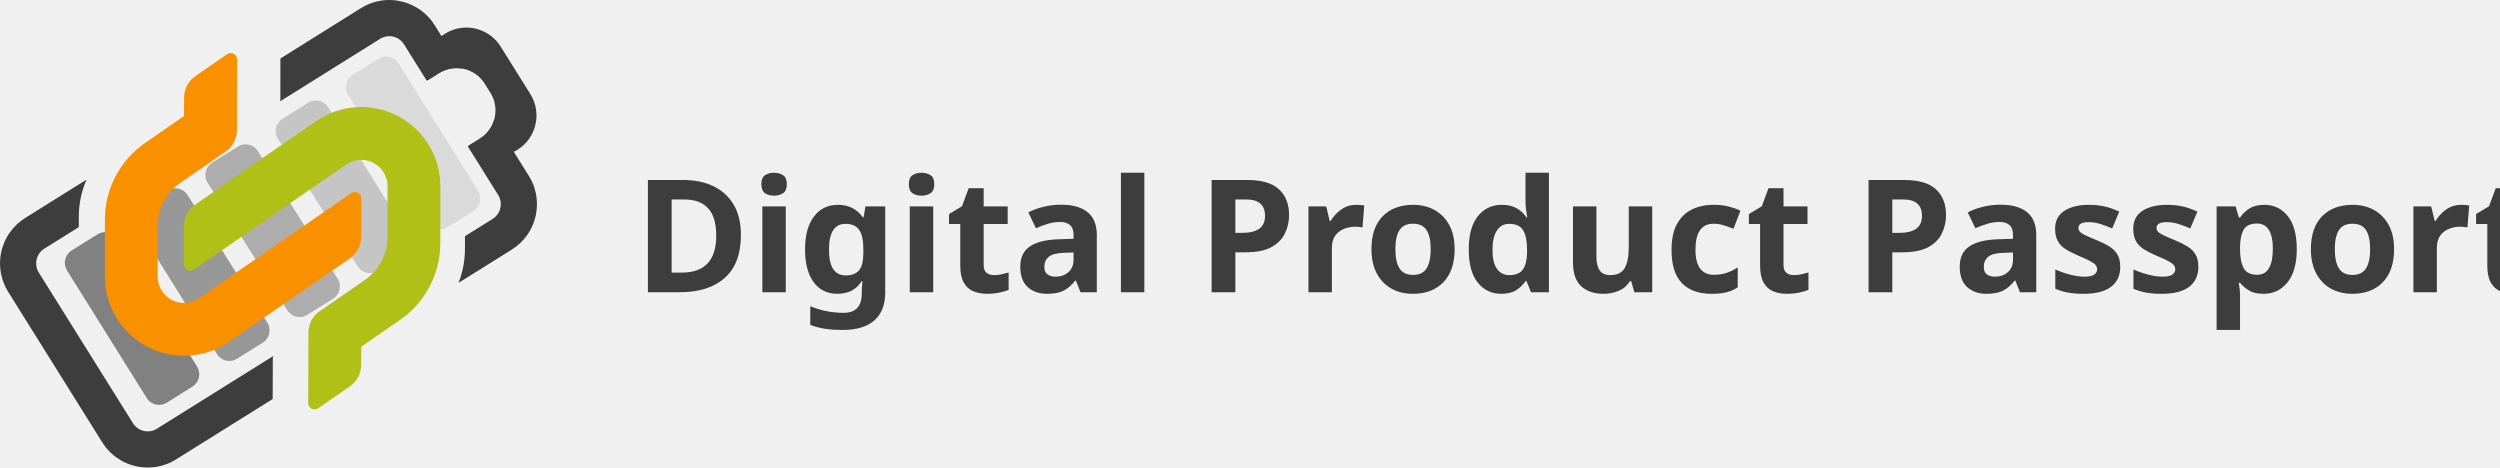
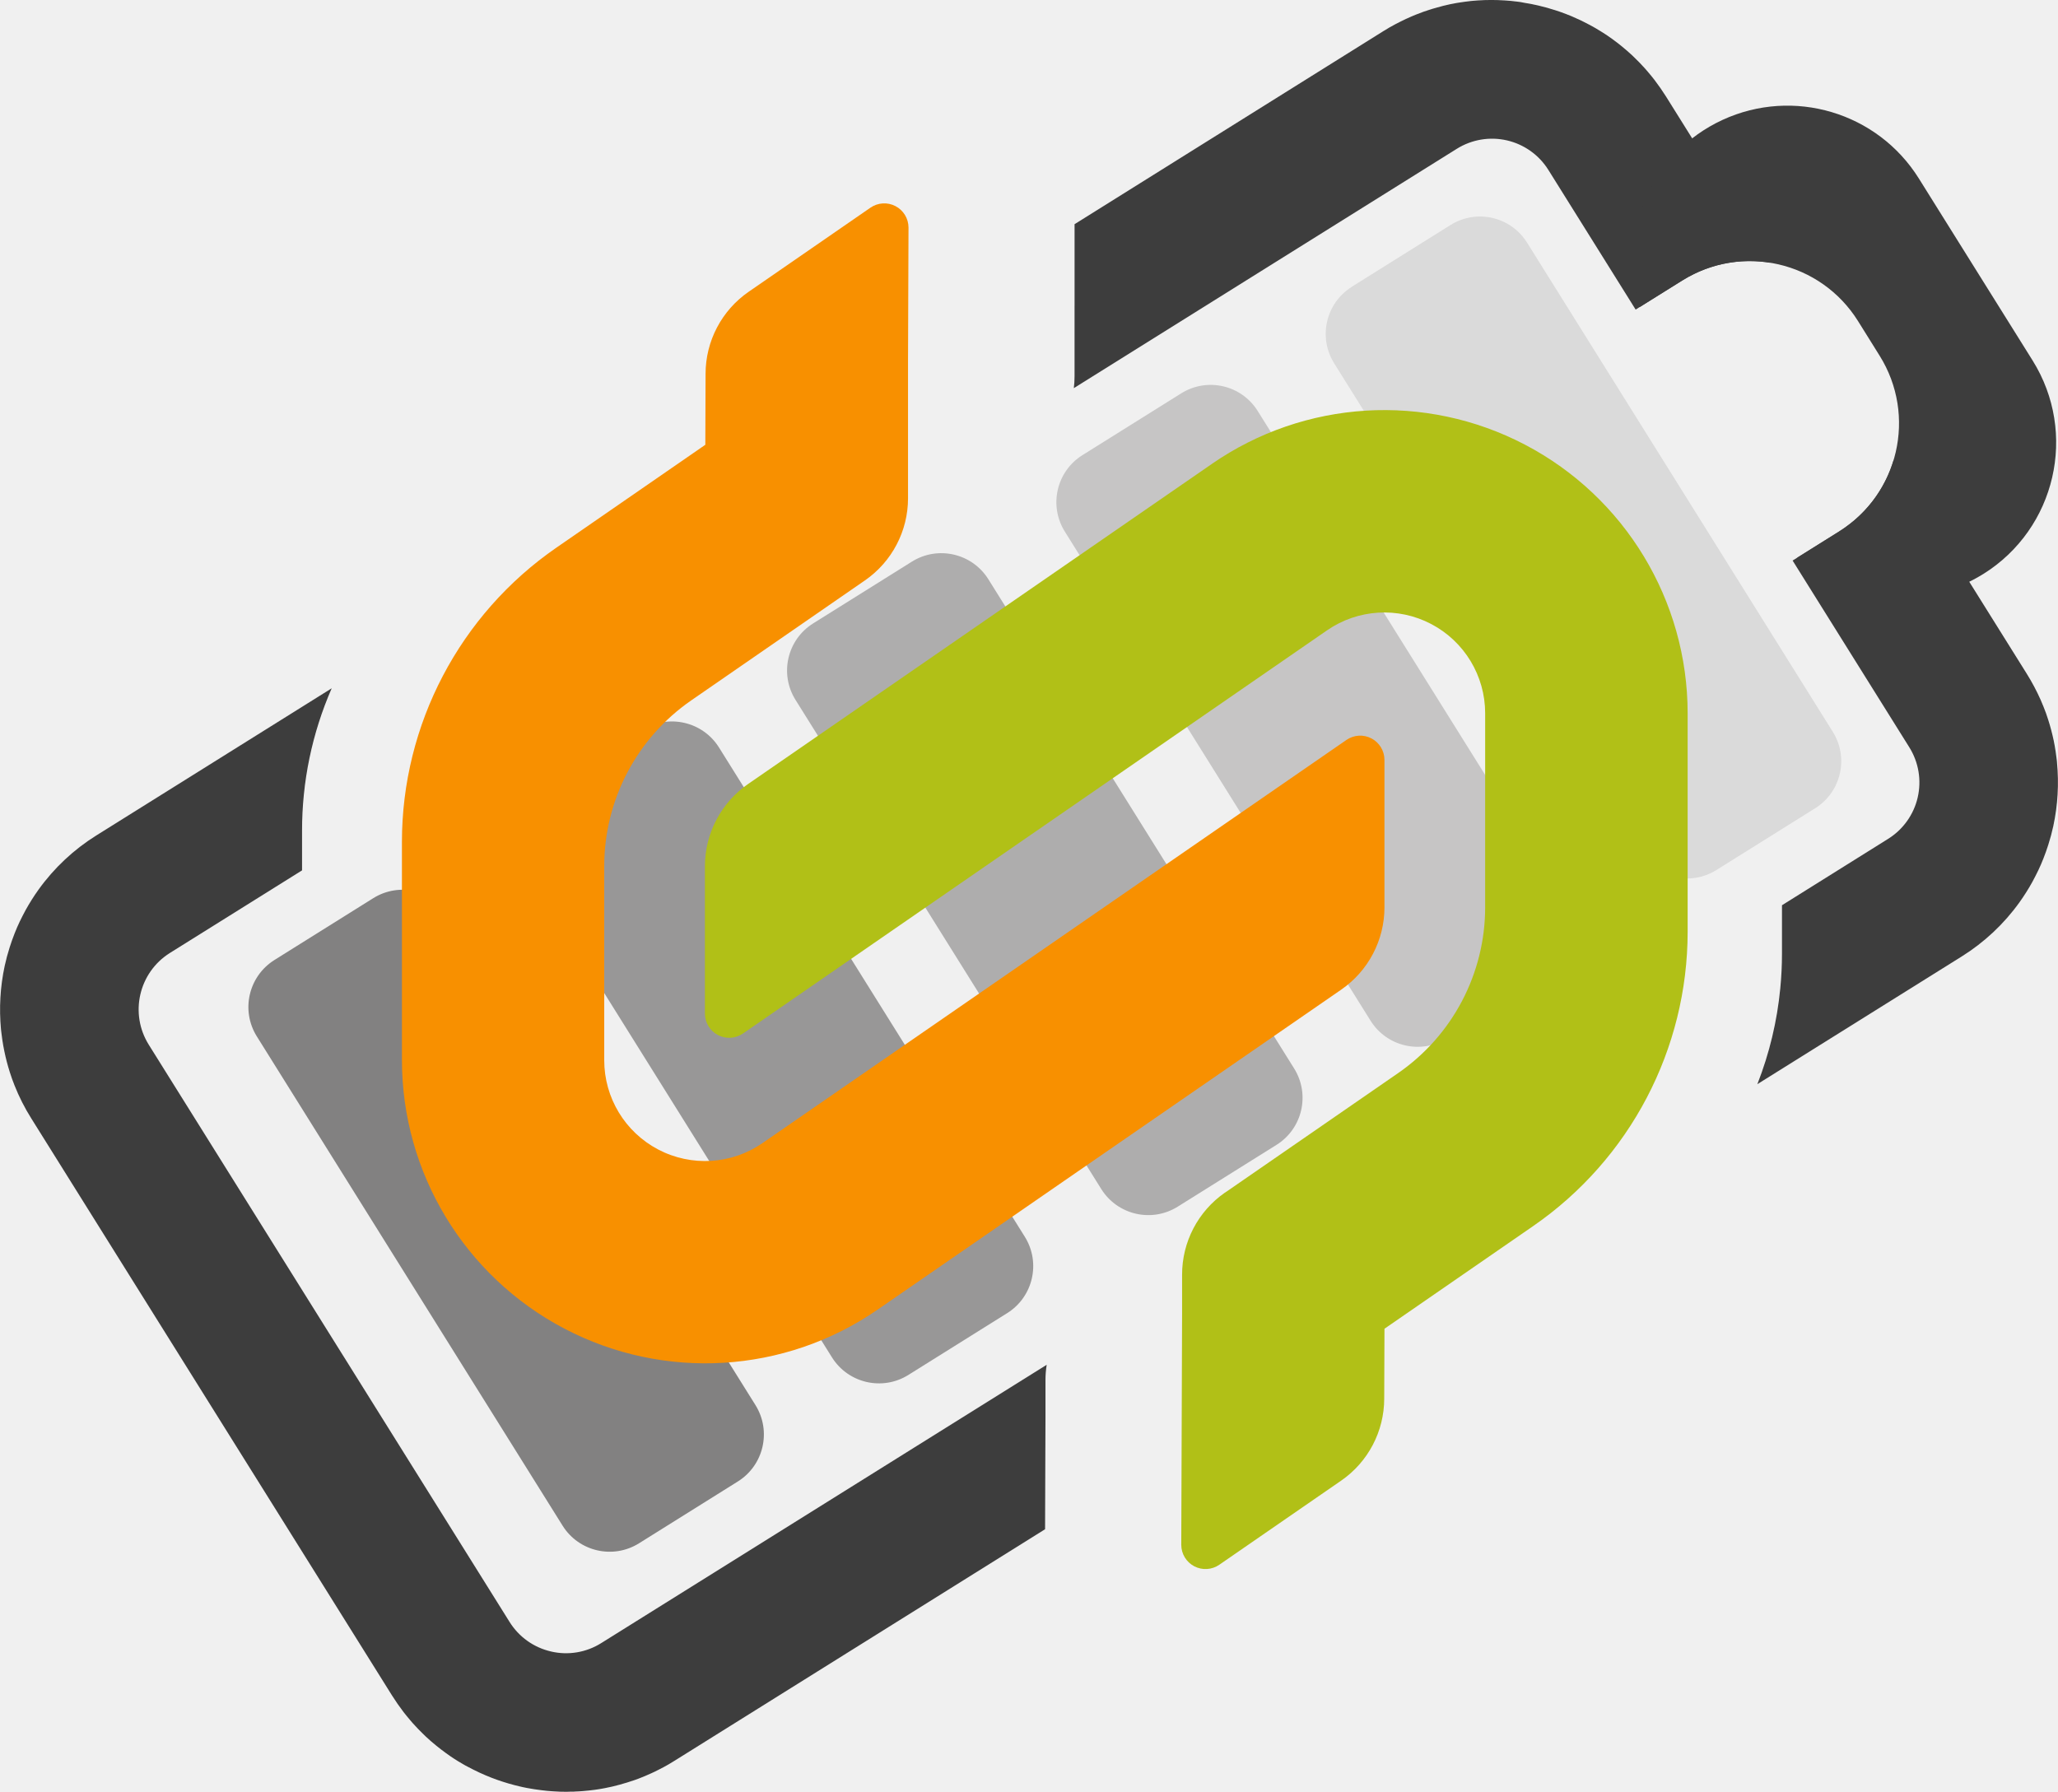
- <svg xmlns="http://www.w3.org/2000/svg" width="620.218" height="116" viewBox="0 0 620.218 116">
+ <svg xmlns="http://www.w3.org/2000/svg" id="Group_68" data-name="Group 68" width="133.215" height="116" viewBox="0 0 133.215 116">
  <defs>
    <clipPath id="clip-path">
      <rect id="Rectangle_190" data-name="Rectangle 190" width="133.215" height="116" fill="none" />
    </clipPath>
    <clipPath id="clip-path-2">
      <rect id="Rectangle_184" data-name="Rectangle 184" width="33.369" height="42.846" fill="none" />
    </clipPath>
  </defs>
-   <g id="Group_68" data-name="Group 68">
-     <g id="Group_67" data-name="Group 67" clip-path="url(#clip-path)">
-       <g id="Group_66" data-name="Group 66">
-         <path id="Path_136" data-name="Path 136" d="M110.038,76.59l9.882-6.176v5.293l-14.442,9.027a23.082,23.082,0,0,1,4.56-8.144" transform="translate(-67.604 -45.13)" fill="#fff" />
-         <path id="Path_137" data-name="Path 137" d="M238.716,17.007a8.2,8.2,0,0,0-4.855.7l-5.677-9.081a8.792,8.792,0,0,0-12.122-2.8L193.7,19.8V15.381l0-.869L213.685,2.023c.266-.169.539-.323.815-.47.09-.05.183-.1.276-.14.251-.129.5-.248.761-.355Q215.667,1,215.8.95c.162-.068.326-.129.5-.19.126-.043.255-.086.381-.126.148-.047.295-.093.445-.133a12.89,12.89,0,0,1,1.788-.377c.3-.043.6-.075.9-.093a13.254,13.254,0,0,1,1.731,0l.413.032c.136.014.273.029.41.047s.276.036.413.057c.312.047.625.108.934.18.384.09.765.194,1.135.316.111.036.219.072.33.111.245.086.485.18.726.28a.268.268,0,0,1,.046.022,12.41,12.41,0,0,1,1.121.539h0c.122.068.241.136.359.2s.241.144.356.215c.237.144.47.3.7.467.115.079.226.162.337.251s.212.165.316.251c.233.187.46.388.679.592.075.075.154.147.229.226.151.144.294.294.431.445.122.126.237.259.349.391.14.165.28.334.413.506.266.348.517.707.754,1.084v0Z" transform="translate(-124.147 0)" fill="#fff" />
-         <path id="Path_138" data-name="Path 138" d="M41.3,189.7,67.667,173.22l-.018,5.3L43.677,193.5c-.136.086-.269.165-.409.248-.2.115-.406.226-.614.33-.176.093-.355.18-.535.259-.1.047-.194.09-.294.129s-.173.075-.259.108c-.162.068-.327.133-.5.19-.323.115-.646.215-.973.3s-.65.162-.977.226c-.219.043-.442.079-.664.108-.122.018-.244.032-.37.043s-.23.025-.345.032c-.158.014-.316.022-.478.029-.1.007-.194.007-.291.011a.393.393,0,0,0-.065,0q-.549.011-1.088-.022l-.413-.032c-.136-.014-.273-.029-.409-.047s-.276-.036-.413-.057-.294-.047-.441-.075l-.273-.054c-.071-.018-.147-.032-.219-.05a13.451,13.451,0,0,1-1.465-.427c-.244-.086-.485-.18-.725-.28a.185.185,0,0,1-.047-.022c-.129-.054-.255-.111-.381-.169-.251-.115-.5-.241-.74-.37-.122-.065-.244-.133-.363-.2-.359-.212-.711-.438-1.052-.682-.115-.079-.226-.162-.337-.251s-.212-.165-.316-.251c-.233-.187-.463-.388-.679-.592-.075-.075-.154-.147-.23-.226-.15-.144-.294-.294-.431-.445-.122-.126-.237-.259-.348-.391-.14-.165-.28-.334-.413-.506-.265-.348-.517-.707-.754-1.084v0L2.018,151.916A13.188,13.188,0,0,1,.944,149.8q-.172-.431-.313-.873A11.747,11.747,0,0,1,.28,147.6c-.05-.244-.093-.485-.129-.729-.029-.183-.05-.366-.072-.546,0-.047-.011-.093-.014-.136A13.262,13.262,0,0,1,.3,142.074v0c.046-.2.093-.406.147-.607v0c.054-.2.115-.4.176-.6.093-.3.2-.6.316-.891v0c.1-.262.215-.517.334-.772s.248-.5.384-.75a13.526,13.526,0,0,1,.837-1.325,13.226,13.226,0,0,1,3.745-3.508l15.235-9.523a23.147,23.147,0,0,0-1.749,6.388L8.621,137.413a8.8,8.8,0,0,0-2.8,12.122L29.178,186.9A8.793,8.793,0,0,0,41.3,189.7" transform="translate(0 -79.529)" fill="#fff" />
-         <path id="Path_139" data-name="Path 139" d="M246.849,205.694a23.084,23.084,0,0,1-4.244,7.946l-12.546,7.842.011-3.26v-2.04Z" transform="translate(-147.451 -131.835)" fill="#fff" />
-         <path id="Path_140" data-name="Path 140" d="M335.958,106.659v0c-.043.2-.09.406-.147.607v0c-.054.2-.111.406-.176.6-.093.3-.2.6-.316.891v0c-.1.262-.212.517-.334.772s-.248.5-.384.75a13.462,13.462,0,0,1-.837,1.325,13.226,13.226,0,0,1-3.745,3.508L316.8,123.388a23.028,23.028,0,0,0,1.487-6.223l9.354-5.846a8.8,8.8,0,0,0,2.8-12.122l-7.58-12.129a8.2,8.2,0,0,0,2.758-4.054l8.629,13.806c.086.136.169.273.248.413.162.276.309.557.445.84.068.14.133.284.2.427.129.287.244.575.348.865.05.147.1.291.147.438a11.755,11.755,0,0,1,.352,1.332c.05.244.093.485.129.729.029.183.05.366.072.546,0,.047.011.093.014.136a13.263,13.263,0,0,1-.237,4.111" transform="translate(-203.044 -53.206)" fill="#fff" />
-         <path id="Path_141" data-name="Path 141" d="M133.155,49.342c0-.043-.011-.09-.014-.136-.022-.18-.043-.363-.072-.546-.036-.244-.079-.485-.129-.729a13.752,13.752,0,0,0-.352-1.332c-.047-.147-.1-.291-.147-.438-.107-.291-.223-.578-.348-.865-.065-.144-.129-.287-.2-.427-.137-.284-.288-.564-.446-.84-.079-.14-.162-.276-.248-.413l-8.629-13.806a8.2,8.2,0,0,1-2.758,4.054,7.805,7.805,0,0,1-.768.546L116.34,36.1l-.3.187,7.551,12.083a4.3,4.3,0,0,1-1.372,5.935L115.352,58.6v3.142q0,1.12-.108,2.219a23.028,23.028,0,0,1-1.487,6.223l13.221-8.262a13.226,13.226,0,0,0,3.745-3.508,13.459,13.459,0,0,0,.837-1.325c.136-.248.262-.5.384-.75s.23-.51.334-.772v0c.115-.294.223-.592.316-.89.061-.2.122-.4.176-.6v0c.053-.2.1-.4.147-.607v0a13.485,13.485,0,0,0,.237-4.111M98.921,68.868s0,0-.007.007A12.985,12.985,0,0,1,96.609,70.9l-10.05,6.941-1.149.794H85.4a6.45,6.45,0,0,0-2.779,5.329v2.42l-.011,3.26,12.546-7.842a23.191,23.191,0,0,0,5.232-13.857Zm-63.247,38.04a4.282,4.282,0,0,1-2.686-1.914L9.634,67.629A4.314,4.314,0,0,1,11,61.69l8.556-5.347V53.78a22.99,22.99,0,0,1,1.921-9.225L6.245,54.078A13.222,13.222,0,0,0,2.5,57.586a13.592,13.592,0,0,0-.837,1.325c-.136.248-.262.5-.384.75s-.229.51-.334.772v0c-.115.294-.222.592-.316.891-.061.2-.122.4-.176.6v0c-.054.2-.1.4-.147.607v0a13.5,13.5,0,0,0-.237,4.111c0,.043.011.09.015.136.022.18.043.363.071.546.036.244.079.485.13.729A13.13,13.13,0,0,0,.636,69.4q.139.442.312.873a13.13,13.13,0,0,0,1.073,2.115l23.354,37.362v0c.237.377.488.736.754,1.084.133.172.273.341.413.506.111.133.226.266.348.391.136.151.28.3.431.445.075.079.154.151.23.226.215.2.445.406.679.592.1.086.208.169.316.251s.223.172.338.251a11.163,11.163,0,0,0,1.052.682c.118.072.241.14.362.2.245.129.489.255.74.37.126.057.251.115.381.169a.192.192,0,0,0,.047.022c.241.1.481.194.726.28a13.455,13.455,0,0,0,1.465.427c.072.018.147.032.219.05l.273.054q.221.043.441.075c.137.022.273.043.413.057s.273.032.409.047l.413.032c.28.022.56.029.84.029.083,0,.166,0,.248-.007a.394.394,0,0,1,.065,0c.1,0,.194,0,.291-.011.162-.007.32-.014.478-.029.115-.007.23-.018.344-.032s.248-.025.37-.043c.223-.029.446-.065.665-.108.327-.061.653-.136.977-.226s.65-.187.973-.3c.169-.057.334-.122.5-.19.087-.032.172-.068.259-.108s.2-.083.294-.129c.18-.079.359-.165.535-.259.208-.1.413-.215.614-.33.14-.083.273-.162.409-.248L67.653,98.994l.018-5.3.007-1.917v-2.42a6.27,6.27,0,0,1,.079-1.009L38.924,106.363a4.275,4.275,0,0,1-3.25.546M42.439,31.46a23.123,23.123,0,0,0-5.619,14.1l1.26-.786c.069-.054.137-.1.208-.151l11.243-7.767a6.463,6.463,0,0,0,2.79-5.314V25.284ZM107.848,6.249v0c-.237-.377-.489-.736-.754-1.084-.133-.172-.273-.341-.413-.506-.112-.133-.227-.266-.349-.391-.136-.151-.28-.3-.431-.445-.075-.079-.154-.151-.23-.226-.219-.2-.445-.406-.679-.592-.1-.086-.208-.169-.316-.251s-.223-.172-.338-.251c-.226-.165-.46-.323-.7-.467-.115-.072-.237-.144-.355-.215s-.237-.136-.359-.2h0a12.359,12.359,0,0,0-1.12-.539.271.271,0,0,0-.047-.022c-.241-.1-.481-.194-.725-.28-.111-.039-.219-.075-.33-.111-.37-.122-.75-.226-1.135-.316-.309-.072-.621-.133-.934-.18C98.5.142,98.361.12,98.221.106s-.273-.032-.409-.047L97.4.027a13.254,13.254,0,0,0-1.731,0c-.3.018-.6.05-.9.093A11.729,11.729,0,0,0,92.975.5c-.151.039-.3.086-.445.133-.126.039-.255.083-.381.126-.169.061-.334.122-.5.19q-.129.048-.259.108c-.259.108-.51.226-.761.355-.093.043-.187.09-.276.14-.276.147-.549.3-.815.47L69.56,14.512l0,.869v8.977a6.047,6.047,0,0,1-.047.768L94.3,9.635a4.3,4.3,0,0,1,5.935,1.372l5.645,9.034.251-.158,2.761-1.724a8.067,8.067,0,0,1,.826-.452,8.2,8.2,0,0,1,4.855-.7Z" transform="translate(-0.004 0)" fill="#3d3d3d" />
-         <g id="Group_52" data-name="Group 52" transform="translate(33.513 46.707)" opacity="0.4" style="isolation: isolate">
-           <g id="Group_51" data-name="Group 51">
-             <g id="Group_50" data-name="Group 50" clip-path="url(#clip-path-2)">
-               <path id="Path_142" data-name="Path 142" d="M95.02,134.619l6.394-4a3.591,3.591,0,0,1,4.948,1.142l19.792,31.667a3.591,3.591,0,0,1-1.142,4.948l-6.394,4a3.591,3.591,0,0,1-4.948-1.142L93.878,139.568a3.591,3.591,0,0,1,1.142-4.948" transform="translate(-93.332 -130.077)" fill="#141211" />
-             </g>
+   <g id="Group_67" data-name="Group 67" clip-path="url(#clip-path)">
+     <g id="Group_66" data-name="Group 66">
+       <path id="Path_136" data-name="Path 136" d="M110.038,76.59l9.882-6.176v5.293l-14.442,9.027a23.082,23.082,0,0,1,4.56-8.144" transform="translate(-67.604 -45.13)" fill="#fff" />
+       <path id="Path_137" data-name="Path 137" d="M238.716,17.007a8.2,8.2,0,0,0-4.855.7l-5.677-9.081a8.792,8.792,0,0,0-12.122-2.8L193.7,19.8V15.381l0-.869L213.685,2.023c.266-.169.539-.323.815-.47.09-.05.183-.1.276-.14.251-.129.5-.248.761-.355Q215.667,1,215.8.95c.162-.068.326-.129.5-.19.126-.043.255-.086.381-.126.148-.047.295-.093.445-.133a12.89,12.89,0,0,1,1.788-.377c.3-.043.6-.075.9-.093a13.254,13.254,0,0,1,1.731,0l.413.032c.136.014.273.029.41.047s.276.036.413.057c.312.047.625.108.934.18.384.09.765.194,1.135.316.111.036.219.072.33.111.245.086.485.18.726.28a.268.268,0,0,1,.046.022,12.41,12.41,0,0,1,1.121.539h0c.122.068.241.136.359.2s.241.144.356.215c.237.144.47.3.7.467.115.079.226.162.337.251s.212.165.316.251c.233.187.46.388.679.592.075.075.154.147.229.226.151.144.294.294.431.445.122.126.237.259.349.391.14.165.28.334.413.506.266.348.517.707.754,1.084v0Z" transform="translate(-124.147 0)" fill="#fff" />
+       <path id="Path_138" data-name="Path 138" d="M41.3,189.7,67.667,173.22l-.018,5.3L43.677,193.5c-.136.086-.269.165-.409.248-.2.115-.406.226-.614.33-.176.093-.355.18-.535.259-.1.047-.194.09-.294.129s-.173.075-.259.108c-.162.068-.327.133-.5.19-.323.115-.646.215-.973.3s-.65.162-.977.226c-.219.043-.442.079-.664.108-.122.018-.244.032-.37.043s-.23.025-.345.032c-.158.014-.316.022-.478.029-.1.007-.194.007-.291.011a.393.393,0,0,0-.065,0q-.549.011-1.088-.022l-.413-.032c-.136-.014-.273-.029-.409-.047s-.276-.036-.413-.057-.294-.047-.441-.075l-.273-.054c-.071-.018-.147-.032-.219-.05a13.451,13.451,0,0,1-1.465-.427c-.244-.086-.485-.18-.725-.28a.185.185,0,0,1-.047-.022c-.129-.054-.255-.111-.381-.169-.251-.115-.5-.241-.74-.37-.122-.065-.244-.133-.363-.2-.359-.212-.711-.438-1.052-.682-.115-.079-.226-.162-.337-.251s-.212-.165-.316-.251c-.233-.187-.463-.388-.679-.592-.075-.075-.154-.147-.23-.226-.15-.144-.294-.294-.431-.445-.122-.126-.237-.259-.348-.391-.14-.165-.28-.334-.413-.506-.265-.348-.517-.707-.754-1.084v0L2.018,151.916A13.188,13.188,0,0,1,.944,149.8q-.172-.431-.313-.873A11.747,11.747,0,0,1,.28,147.6c-.05-.244-.093-.485-.129-.729-.029-.183-.05-.366-.072-.546,0-.047-.011-.093-.014-.136A13.262,13.262,0,0,1,.3,142.074v0c.046-.2.093-.406.147-.607v0c.054-.2.115-.4.176-.6.093-.3.2-.6.316-.891v0c.1-.262.215-.517.334-.772s.248-.5.384-.75a13.526,13.526,0,0,1,.837-1.325,13.226,13.226,0,0,1,3.745-3.508l15.235-9.523a23.147,23.147,0,0,0-1.749,6.388L8.621,137.413a8.8,8.8,0,0,0-2.8,12.122L29.178,186.9A8.793,8.793,0,0,0,41.3,189.7" transform="translate(0 -79.529)" fill="#fff" />
+       <path id="Path_139" data-name="Path 139" d="M246.849,205.694a23.084,23.084,0,0,1-4.244,7.946l-12.546,7.842.011-3.26v-2.04Z" transform="translate(-147.451 -131.835)" fill="#fff" />
+       <path id="Path_140" data-name="Path 140" d="M335.958,106.659v0c-.043.2-.09.406-.147.607v0c-.054.2-.111.406-.176.6-.093.3-.2.6-.316.891v0c-.1.262-.212.517-.334.772s-.248.5-.384.75a13.462,13.462,0,0,1-.837,1.325,13.226,13.226,0,0,1-3.745,3.508L316.8,123.388a23.028,23.028,0,0,0,1.487-6.223l9.354-5.846a8.8,8.8,0,0,0,2.8-12.122l-7.58-12.129a8.2,8.2,0,0,0,2.758-4.054l8.629,13.806c.086.136.169.273.248.413.162.276.309.557.445.84.068.14.133.284.2.427.129.287.244.575.348.865.05.147.1.291.147.438a11.755,11.755,0,0,1,.352,1.332c.05.244.093.485.129.729.029.183.05.366.072.546,0,.047.011.093.014.136a13.263,13.263,0,0,1-.237,4.111" transform="translate(-203.044 -53.206)" fill="#fff" />
+       <path id="Path_141" data-name="Path 141" d="M133.155,49.342c0-.043-.011-.09-.014-.136-.022-.18-.043-.363-.072-.546-.036-.244-.079-.485-.129-.729a13.752,13.752,0,0,0-.352-1.332c-.047-.147-.1-.291-.147-.438-.107-.291-.223-.578-.348-.865-.065-.144-.129-.287-.2-.427-.137-.284-.288-.564-.446-.84-.079-.14-.162-.276-.248-.413l-8.629-13.806a8.2,8.2,0,0,1-2.758,4.054,7.805,7.805,0,0,1-.768.546L116.34,36.1l-.3.187,7.551,12.083a4.3,4.3,0,0,1-1.372,5.935L115.352,58.6v3.142q0,1.12-.108,2.219a23.028,23.028,0,0,1-1.487,6.223l13.221-8.262a13.226,13.226,0,0,0,3.745-3.508,13.459,13.459,0,0,0,.837-1.325c.136-.248.262-.5.384-.75s.23-.51.334-.772v0c.115-.294.223-.592.316-.89.061-.2.122-.4.176-.6v0c.053-.2.1-.4.147-.607v0a13.485,13.485,0,0,0,.237-4.111M98.921,68.868s0,0-.007.007A12.985,12.985,0,0,1,96.609,70.9l-10.05,6.941-1.149.794H85.4a6.45,6.45,0,0,0-2.779,5.329v2.42l-.011,3.26,12.546-7.842a23.191,23.191,0,0,0,5.232-13.857Zm-63.247,38.04a4.282,4.282,0,0,1-2.686-1.914L9.634,67.629A4.314,4.314,0,0,1,11,61.69l8.556-5.347V53.78a22.99,22.99,0,0,1,1.921-9.225L6.245,54.078A13.222,13.222,0,0,0,2.5,57.586a13.592,13.592,0,0,0-.837,1.325c-.136.248-.262.5-.384.75s-.229.51-.334.772v0c-.115.294-.222.592-.316.891-.061.2-.122.4-.176.6v0c-.054.2-.1.4-.147.607v0a13.5,13.5,0,0,0-.237,4.111c0,.043.011.09.015.136.022.18.043.363.071.546.036.244.079.485.13.729A13.13,13.13,0,0,0,.636,69.4q.139.442.312.873a13.13,13.13,0,0,0,1.073,2.115l23.354,37.362v0c.237.377.488.736.754,1.084.133.172.273.341.413.506.111.133.226.266.348.391.136.151.28.3.431.445.075.079.154.151.23.226.215.2.445.406.679.592.1.086.208.169.316.251s.223.172.338.251a11.163,11.163,0,0,0,1.052.682c.118.072.241.14.362.2.245.129.489.255.74.37.126.057.251.115.381.169a.192.192,0,0,0,.047.022c.241.1.481.194.726.28a13.455,13.455,0,0,0,1.465.427c.072.018.147.032.219.05l.273.054q.221.043.441.075c.137.022.273.043.413.057s.273.032.409.047l.413.032c.28.022.56.029.84.029.083,0,.166,0,.248-.007a.394.394,0,0,1,.065,0c.1,0,.194,0,.291-.011.162-.007.32-.014.478-.029.115-.007.23-.018.344-.032s.248-.025.37-.043c.223-.029.446-.065.665-.108.327-.061.653-.136.977-.226s.65-.187.973-.3c.169-.057.334-.122.5-.19.087-.032.172-.068.259-.108s.2-.083.294-.129c.18-.079.359-.165.535-.259.208-.1.413-.215.614-.33.14-.083.273-.162.409-.248L67.653,98.994l.018-5.3.007-1.917v-2.42a6.27,6.27,0,0,1,.079-1.009L38.924,106.363a4.275,4.275,0,0,1-3.25.546M42.439,31.46a23.123,23.123,0,0,0-5.619,14.1l1.26-.786c.069-.054.137-.1.208-.151l11.243-7.767a6.463,6.463,0,0,0,2.79-5.314V25.284ZM107.848,6.249v0c-.237-.377-.489-.736-.754-1.084-.133-.172-.273-.341-.413-.506-.112-.133-.227-.266-.349-.391-.136-.151-.28-.3-.431-.445-.075-.079-.154-.151-.23-.226-.219-.2-.445-.406-.679-.592-.1-.086-.208-.169-.316-.251s-.223-.172-.338-.251c-.226-.165-.46-.323-.7-.467-.115-.072-.237-.144-.355-.215s-.237-.136-.359-.2h0a12.359,12.359,0,0,0-1.12-.539.271.271,0,0,0-.047-.022c-.241-.1-.481-.194-.725-.28-.111-.039-.219-.075-.33-.111-.37-.122-.75-.226-1.135-.316-.309-.072-.621-.133-.934-.18C98.5.142,98.361.12,98.221.106s-.273-.032-.409-.047L97.4.027a13.254,13.254,0,0,0-1.731,0c-.3.018-.6.05-.9.093A11.729,11.729,0,0,0,92.975.5c-.151.039-.3.086-.445.133-.126.039-.255.083-.381.126-.169.061-.334.122-.5.19q-.129.048-.259.108c-.259.108-.51.226-.761.355-.093.043-.187.09-.276.14-.276.147-.549.3-.815.47L69.56,14.512l0,.869v8.977a6.047,6.047,0,0,1-.047.768L94.3,9.635a4.3,4.3,0,0,1,5.935,1.372l5.645,9.034.251-.158,2.761-1.724a8.067,8.067,0,0,1,.826-.452,8.2,8.2,0,0,1,4.855-.7Z" transform="translate(-0.004 0)" fill="#3d3d3d" />
+       <g id="Group_52" data-name="Group 52" transform="translate(33.513 46.707)" opacity="0.4" style="isolation: isolate">
+         <g id="Group_51" data-name="Group 51">
+           <g id="Group_50" data-name="Group 50" clip-path="url(#clip-path-2)">
+             <path id="Path_142" data-name="Path 142" d="M95.02,134.619l6.394-4a3.591,3.591,0,0,1,4.948,1.142l19.792,31.667a3.591,3.591,0,0,1-1.142,4.948l-6.394,4a3.591,3.591,0,0,1-4.948-1.142L93.878,139.568a3.591,3.591,0,0,1,1.142-4.948" transform="translate(-93.332 -130.077)" fill="#141211" />
          </g>
        </g>
-         <g id="Group_55" data-name="Group 55" transform="translate(16.079 57.601)" opacity="0.502" style="isolation: isolate">
-           <g id="Group_54" data-name="Group 54">
-             <g id="Group_53" data-name="Group 53" clip-path="url(#clip-path-2)">
-               <path id="Path_143" data-name="Path 143" d="M46.467,164.959l6.394-4a3.591,3.591,0,0,1,4.948,1.142L77.6,193.772a3.591,3.591,0,0,1-1.142,4.948l-6.394,4a3.591,3.591,0,0,1-4.948-1.142L45.325,169.908a3.591,3.591,0,0,1,1.142-4.948" transform="translate(-44.779 -160.417)" fill="#141211" />
-             </g>
+       </g>
+       <g id="Group_55" data-name="Group 55" transform="translate(16.079 57.601)" opacity="0.502" style="isolation: isolate">
+         <g id="Group_54" data-name="Group 54">
+           <g id="Group_53" data-name="Group 53" clip-path="url(#clip-path-2)">
+             <path id="Path_143" data-name="Path 143" d="M46.467,164.959l6.394-4a3.591,3.591,0,0,1,4.948,1.142L77.6,193.772a3.591,3.591,0,0,1-1.142,4.948l-6.394,4a3.591,3.591,0,0,1-4.948-1.142L45.325,169.908a3.591,3.591,0,0,1,1.142-4.948" transform="translate(-44.779 -160.417)" fill="#141211" />
          </g>
        </g>
-         <g id="Group_58" data-name="Group 58" transform="translate(50.947 35.814)" opacity="0.302" style="isolation: isolate">
-           <g id="Group_57" data-name="Group 57">
-             <g id="Group_56" data-name="Group 56" clip-path="url(#clip-path-2)">
-               <path id="Path_144" data-name="Path 144" d="M143.573,104.281l6.394-4a3.591,3.591,0,0,1,4.948,1.142l19.792,31.667a3.591,3.591,0,0,1-1.142,4.948l-6.394,4a3.591,3.591,0,0,1-4.948-1.142L142.431,109.23a3.591,3.591,0,0,1,1.142-4.948" transform="translate(-141.885 -99.739)" fill="#141211" />
-             </g>
+       </g>
+       <g id="Group_58" data-name="Group 58" transform="translate(50.947 35.814)" opacity="0.302" style="isolation: isolate">
+         <g id="Group_57" data-name="Group 57">
+           <g id="Group_56" data-name="Group 56" clip-path="url(#clip-path-2)">
+             <path id="Path_144" data-name="Path 144" d="M143.573,104.281l6.394-4a3.591,3.591,0,0,1,4.948,1.142l19.792,31.667a3.591,3.591,0,0,1-1.142,4.948l-6.394,4a3.591,3.591,0,0,1-4.948-1.142L142.431,109.23a3.591,3.591,0,0,1,1.142-4.948" transform="translate(-141.885 -99.739)" fill="#141211" />
          </g>
        </g>
-         <g id="Group_61" data-name="Group 61" transform="translate(68.38 24.919)" opacity="0.195" style="isolation: isolate">
-           <g id="Group_60" data-name="Group 60">
-             <g id="Group_59" data-name="Group 59" clip-path="url(#clip-path-2)">
-               <path id="Path_145" data-name="Path 145" d="M192.125,73.942l6.394-4a3.59,3.59,0,0,1,4.948,1.141l19.792,31.667a3.591,3.591,0,0,1-1.142,4.948l-6.394,4a3.591,3.591,0,0,1-4.948-1.142L190.983,78.89a3.591,3.591,0,0,1,1.142-4.948" transform="translate(-190.437 -69.399)" fill="#141211" />
-             </g>
+       </g>
+       <g id="Group_61" data-name="Group 61" transform="translate(68.38 24.919)" opacity="0.195" style="isolation: isolate">
+         <g id="Group_60" data-name="Group 60">
+           <g id="Group_59" data-name="Group 59" clip-path="url(#clip-path-2)">
+             <path id="Path_145" data-name="Path 145" d="M192.125,73.942l6.394-4a3.59,3.59,0,0,1,4.948,1.141l19.792,31.667a3.591,3.591,0,0,1-1.142,4.948l-6.394,4a3.591,3.591,0,0,1-4.948-1.142L190.983,78.89a3.591,3.591,0,0,1,1.142-4.948" transform="translate(-190.437 -69.399)" fill="#141211" />
          </g>
        </g>
-         <g id="Group_64" data-name="Group 64" transform="translate(85.814 14.026)" opacity="0.103" style="isolation: isolate">
-           <g id="Group_63" data-name="Group 63">
-             <g id="Group_62" data-name="Group 62" clip-path="url(#clip-path-2)">
-               <path id="Path_146" data-name="Path 146" d="M240.677,43.6l6.394-4a3.591,3.591,0,0,1,4.948,1.142l19.792,31.667a3.591,3.591,0,0,1-1.142,4.948l-6.394,4a3.591,3.591,0,0,1-4.948-1.142L239.535,48.553a3.591,3.591,0,0,1,1.142-4.948" transform="translate(-238.988 -39.062)" fill="#141211" />
-             </g>
+       </g>
+       <g id="Group_64" data-name="Group 64" transform="translate(85.814 14.026)" opacity="0.103" style="isolation: isolate">
+         <g id="Group_63" data-name="Group 63">
+           <g id="Group_62" data-name="Group 62" clip-path="url(#clip-path-2)">
+             <path id="Path_146" data-name="Path 146" d="M240.677,43.6l6.394-4a3.591,3.591,0,0,1,4.948,1.142l19.792,31.667a3.591,3.591,0,0,1-1.142,4.948l-6.394,4a3.591,3.591,0,0,1-4.948-1.142L239.535,48.553a3.591,3.591,0,0,1,1.142-4.948" transform="translate(-238.988 -39.062)" fill="#141211" />
          </g>
        </g>
-         <path id="Path_147" data-name="Path 147" d="M136.054,82.215V72.68a1.569,1.569,0,0,0-2.46-1.285L95.784,97.5A6.526,6.526,0,0,1,85.55,92.128V79.572a13.051,13.051,0,0,1,5.635-10.739l11.241-7.765a6.46,6.46,0,0,0,2.789-5.317V46.778l.031-8.556a1.57,1.57,0,0,0-2.461-1.284L94.9,42.383A6.46,6.46,0,0,0,92.11,47.7l-.016,4.588-9.635,6.656A23.16,23.16,0,0,0,72.455,78V92.117a19.636,19.636,0,0,0,30.789,16.158L133.255,87.56a6.476,6.476,0,0,0,2.8-5.345" transform="translate(-46.438 -23.496)" fill="#f89000" />
-         <path id="Path_148" data-name="Path 148" d="M159.892,77.415,129.879,98.13a6.477,6.477,0,0,0-2.8,5.33v9.533a1.571,1.571,0,0,0,2.463,1.293l37.809-26.1a6.526,6.526,0,0,1,10.234,5.37V106.11a13.05,13.05,0,0,1-5.637,10.74L161.9,123.79l-1.149.793h-.008a6.458,6.458,0,0,0-2.776,5.328v2.422l-.053,15.058a1.569,1.569,0,0,0,2.46,1.285l7.888-5.445a6.457,6.457,0,0,0,2.789-5.314l.016-4.52,9.625-6.646a23.163,23.163,0,0,0,10-19.062V93.564a19.634,19.634,0,0,0-30.8-16.151Z" transform="translate(-81.45 -47.382)" fill="#b1c017" />
-         <path id="Path_149" data-name="Path 149" d="M316.979,49.366a10.036,10.036,0,0,1-12.04-1.056l2.707-1.695a8.259,8.259,0,0,0,2.628-11.379l-1.4-2.244a8.255,8.255,0,0,0-11.379-2.625l-2.761,1.724a10.033,10.033,0,0,1,18.079-8.327l7.361,11.778a10.03,10.03,0,0,1-3.192,13.824" transform="translate(-188.604 -12.208)" fill="#3d3d3d" />
-         <rect id="Rectangle_189" data-name="Rectangle 189" width="133.215" height="116" fill="none" />
      </g>
+       <path id="Path_147" data-name="Path 147" d="M136.054,82.215V72.68a1.569,1.569,0,0,0-2.46-1.285L95.784,97.5A6.526,6.526,0,0,1,85.55,92.128V79.572a13.051,13.051,0,0,1,5.635-10.739l11.241-7.765a6.46,6.46,0,0,0,2.789-5.317V46.778l.031-8.556a1.57,1.57,0,0,0-2.461-1.284L94.9,42.383A6.46,6.46,0,0,0,92.11,47.7l-.016,4.588-9.635,6.656A23.16,23.16,0,0,0,72.455,78V92.117a19.636,19.636,0,0,0,30.789,16.158L133.255,87.56a6.476,6.476,0,0,0,2.8-5.345" transform="translate(-46.438 -23.496)" fill="#f89000" />
+       <path id="Path_148" data-name="Path 148" d="M159.892,77.415,129.879,98.13a6.477,6.477,0,0,0-2.8,5.33v9.533a1.571,1.571,0,0,0,2.463,1.293l37.809-26.1a6.526,6.526,0,0,1,10.234,5.37V106.11a13.05,13.05,0,0,1-5.637,10.74L161.9,123.79l-1.149.793h-.008a6.458,6.458,0,0,0-2.776,5.328v2.422l-.053,15.058a1.569,1.569,0,0,0,2.46,1.285l7.888-5.445a6.457,6.457,0,0,0,2.789-5.314l.016-4.52,9.625-6.646a23.163,23.163,0,0,0,10-19.062V93.564a19.634,19.634,0,0,0-30.8-16.151Z" transform="translate(-81.45 -47.382)" fill="#b1c017" />
+       <path id="Path_149" data-name="Path 149" d="M316.979,49.366a10.036,10.036,0,0,1-12.04-1.056l2.707-1.695a8.259,8.259,0,0,0,2.628-11.379l-1.4-2.244a8.255,8.255,0,0,0-11.379-2.625l-2.761,1.724a10.033,10.033,0,0,1,18.079-8.327l7.361,11.778a10.03,10.03,0,0,1-3.192,13.824" transform="translate(-188.604 -12.208)" fill="#3d3d3d" />
+       <rect id="Rectangle_189" data-name="Rectangle 189" width="133.215" height="116" fill="none" />
    </g>
  </g>
-   <g id="Welcome_" data-name="Welcome " transform="translate(157.218 31.5)">
-     <text id="Title_TAG:H4_" data-name="Title [TAG:H4]" transform="translate(0 41)" fill="#3d3d3d" font-size="39" font-family="LibreFranklin-Bold, Libre Franklin" font-weight="700">
-       <tspan x="0" y="0">Digital Product Passport</tspan>
-     </text>
-   </g>
</svg>
